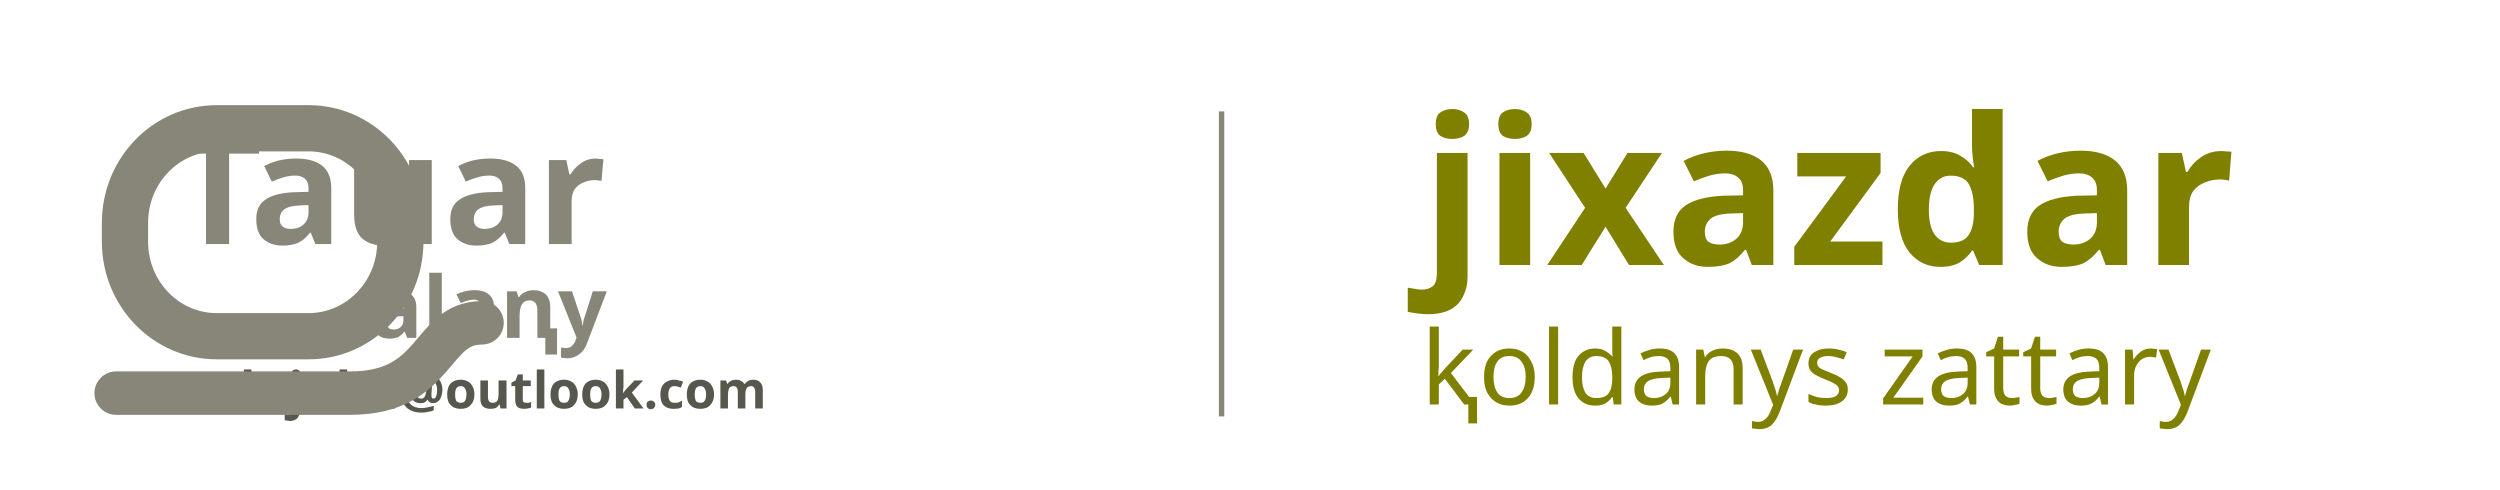
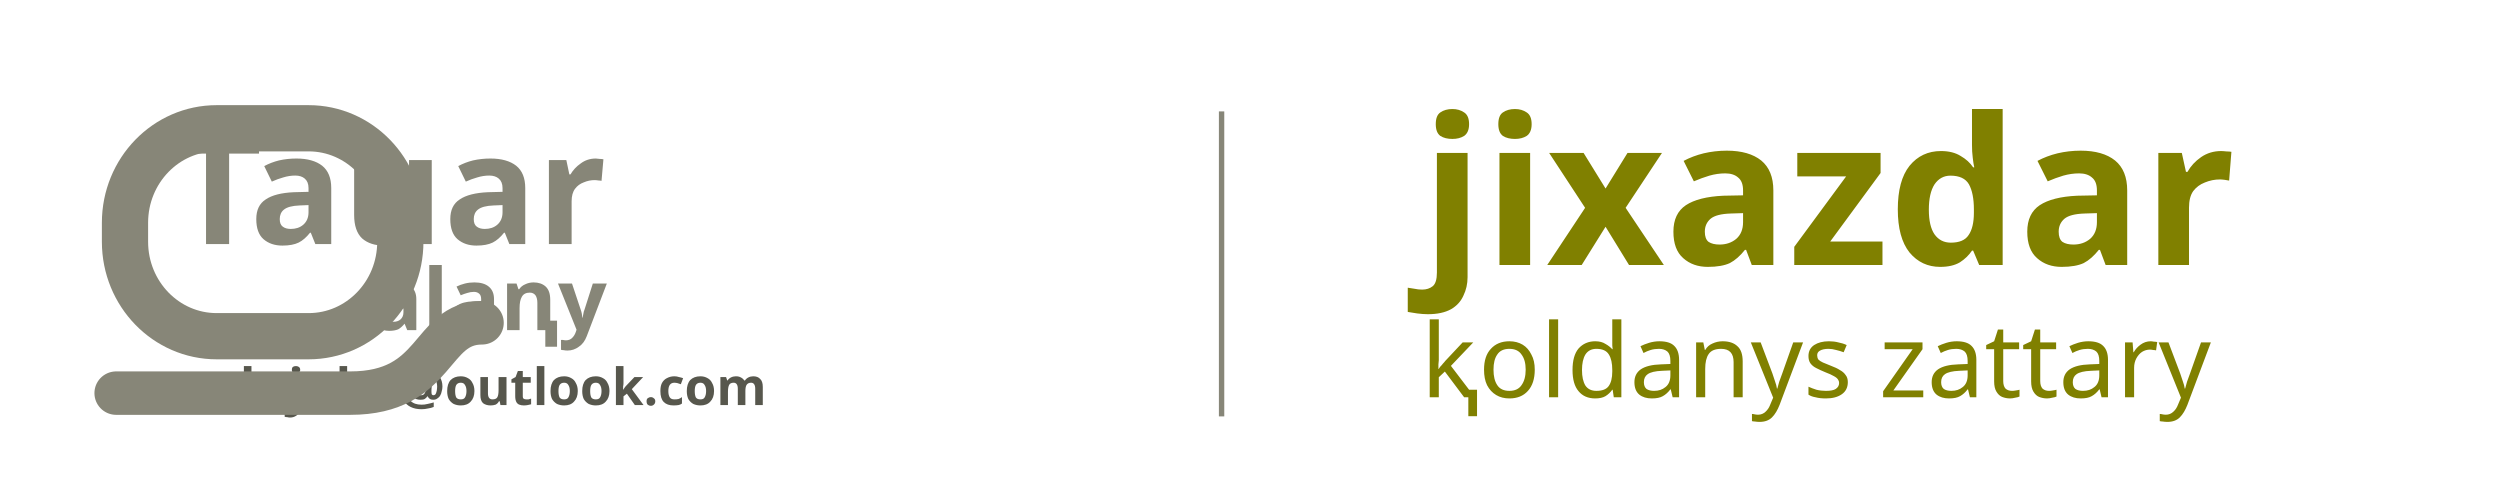
<svg xmlns="http://www.w3.org/2000/svg" width="390" height="76.358" viewBox="0 0 103.188 20.203" version="1.1" id="svg4436">
  <defs id="defs4433">
    <style type="text/css" id="style4624">
    .str0 {stroke:#6B470F;stroke-width:341.67;stroke-miterlimit:22.926}
    .fil0 {fill:none}
    .fil1 {fill:#6B470F}
   </style>
  </defs>
  <g id="layer1">
    <rect style="display:inline;fill:none;fill-opacity:1;stroke:none;stroke-width:1.487;stroke-miterlimit:4;stroke-dasharray:none;stroke-opacity:1" id="rect154481" width="121.444" height="20.203" x="0.234" y="0.234" />
    <text xml:space="preserve" style="font-style:normal;font-variant:normal;font-weight:normal;font-stretch:normal;font-size:12.7px;line-height:0;font-family:sans-serif;-inkscape-font-specification:sans-serif;display:inline;fill:#878678;fill-opacity:1;stroke:none;stroke-width:1.058;stroke-miterlimit:4;stroke-dasharray:none" x="48.151" y="10.073" id="text2286">
-       <tspan style="font-style:normal;font-variant:normal;font-weight:bold;font-stretch:normal;font-size:6.35px;line-height:0.7;font-family:sans-serif;-inkscape-font-specification:'sans-serif Bold';text-align:end;text-anchor:end;fill:#878678;fill-opacity:1;stroke-width:1.058;stroke-miterlimit:4;stroke-dasharray:none" id="tspan4470" x="48.151" y="10.073">Tauar</tspan>
-       <tspan style="font-style:normal;font-variant:normal;font-weight:bold;font-stretch:normal;font-size:3.528px;line-height:0.3;font-family:sans-serif;-inkscape-font-specification:'sans-serif Bold';text-align:end;text-anchor:end;fill:#878678;fill-opacity:1;stroke-width:1.058;stroke-miterlimit:4;stroke-dasharray:none" id="tspan6816" x="48.151" y="13.945">alaꞑy</tspan>
-       <tspan x="48.151" y="16.857" style="font-style:normal;font-variant:normal;font-weight:bold;font-stretch:normal;font-size:2.117px;line-height:0.3;font-family:sans-serif;-inkscape-font-specification:'sans-serif Bold';text-align:end;text-anchor:end;opacity:0.216;fill:#57574d;fill-opacity:1;stroke-width:1.058;stroke-miterlimit:4;stroke-dasharray:none" id="tspan2257">sk-joba@outlook.com</tspan>
+       <tspan style="font-style:normal;font-variant:normal;font-weight:bold;font-stretch:normal;font-size:6.35px;line-height:0.6;font-family:sans-serif;-inkscape-font-specification:'sans-serif Bold';text-align:end;text-anchor:end;fill:#878678;fill-opacity:1;stroke-width:1.058;stroke-miterlimit:4;stroke-dasharray:none" id="tspan7152" x="48.151" y="10.073">Tauar</tspan>
+       <tspan style="font-style:normal;font-variant:normal;font-weight:bold;font-stretch:normal;font-size:3.528px;line-height:0.4;font-family:sans-serif;-inkscape-font-specification:'sans-serif Bold';text-align:end;text-anchor:end;fill:#878678;fill-opacity:1;stroke-width:1.058;stroke-miterlimit:4;stroke-dasharray:none" id="tspan9024" x="48.151" y="13.628">alaꞑy</tspan>
+       <tspan x="48.151" y="16.716" style="font-style:normal;font-variant:normal;font-weight:bold;font-stretch:normal;font-size:2.117px;line-height:0.6;font-family:sans-serif;-inkscape-font-specification:'sans-serif Bold';text-align:end;text-anchor:end;opacity:0.216;fill:#57574d;fill-opacity:1;stroke-width:1.058;stroke-miterlimit:4;stroke-dasharray:none" id="tspan2257">sk-joba@outlook.com</tspan>
    </text>
    <g id="Layer1063-5" transform="matrix(0.2645833,0,0,0.2645833,29.53372,-60.20745)">
      <path d="m 95.111,341.114 v 9.6 h 9.6 v -9.6 z" style="fill:#6b470f;fill-rule:evenodd;stroke:#ffcb00;stroke-width:0.567;stroke-linecap:butt;stroke-linejoin:miter;stroke-dasharray:none" id="path1115-0" />
      <path d="m 95.111,328.514 v 9.6 h 9.6 v -9.6 z" style="fill:#c6b93a;fill-rule:evenodd;stroke:#ffec00;stroke-width:0.567;stroke-linecap:butt;stroke-linejoin:miter;stroke-dasharray:none" id="path1117-8" />
      <path d="m 95.111,365.998 v 9.6 h 9.6 v -9.6 z" style="fill:#b1ad81;fill-rule:evenodd;stroke:#ffcb00;stroke-width:0.567;stroke-linecap:butt;stroke-linejoin:miter;stroke-dasharray:none" id="path1119-0" />
      <path d="m 95.111,353.665 v 9.6 h 9.6 v -9.6 z" style="fill:#878678;fill-rule:evenodd;stroke:#ffcb00;stroke-width:0.567;stroke-linecap:butt;stroke-linejoin:miter;stroke-dasharray:none" id="path1121-4" />
      <path d="m 95.007,316.666 v 9.6 h 9.6 v -9.6 z" style="fill:#57574d;fill-rule:evenodd;stroke:#ffcb00;stroke-width:0.567;stroke-linecap:butt;stroke-linejoin:miter;stroke-dasharray:none" id="path1123-1" />
    </g>
    <text xml:space="preserve" style="font-style:normal;font-variant:normal;font-weight:normal;font-stretch:normal;font-size:12.7px;line-height:0;font-family:sans-serif;-inkscape-font-specification:sans-serif;display:inline;fill:#878678;fill-opacity:1;stroke:none;stroke-width:1.058;stroke-miterlimit:4;stroke-dasharray:none" x="58.653" y="10.939" id="text2286-8">
-       <tspan style="font-style:normal;font-variant:normal;font-weight:bold;font-stretch:normal;font-size:8.467px;line-height:1.1;font-family:sans-serif;-inkscape-font-specification:'sans-serif Bold';fill:#808000;fill-opacity:1;stroke-width:1.058;stroke-miterlimit:4;stroke-dasharray:none" id="tspan58535" x="58.653" y="10.939">jixazdar</tspan>
-       <tspan x="58.653" y="16.696" style="font-style:normal;font-variant:normal;font-weight:normal;font-stretch:normal;font-size:4.233px;line-height:0.3;font-family:sans-serif;-inkscape-font-specification:sans-serif;fill:#808000;fill-opacity:1;stroke-width:1.058;stroke-miterlimit:4;stroke-dasharray:none" id="tspan73232-0">ⱪoldanys zattary</tspan>
+       <tspan style="font-style:normal;font-variant:normal;font-weight:bold;font-stretch:normal;font-size:8.467px;line-height:1;font-family:sans-serif;-inkscape-font-specification:'sans-serif Bold';fill:#808000;fill-opacity:1;stroke-width:1.058;stroke-miterlimit:4;stroke-dasharray:none" id="tspan16016" x="58.653" y="10.939">jixazdar</tspan>
+       <tspan x="58.653" y="16.401" style="font-style:normal;font-variant:normal;font-weight:normal;font-stretch:normal;font-size:4.233px;line-height:1.1;font-family:sans-serif;-inkscape-font-specification:sans-serif;fill:#808000;fill-opacity:1;stroke-width:1.058;stroke-miterlimit:4;stroke-dasharray:none" id="tspan73232-0">ⱪoldanys zattary</tspan>
    </text>
    <path style="fill:none;stroke:#878678;stroke-width:0.222px;stroke-linecap:butt;stroke-linejoin:miter;stroke-opacity:1" d="m 50.421,4.597 c 0,12.459 0,12.589 0,12.589" id="path111900" />
    <g id="g856" transform="translate(0,0.5291667)">
      <path style="display:inline;opacity:1;fill:none;stroke:#878678;stroke-width:1.793;stroke-linecap:round;stroke-linejoin:miter;stroke-miterlimit:4;stroke-dasharray:none;stroke-opacity:1" d="m 4.794,15.697 h 9.662 c 3.634,0 3.269,-2.902 5.44,-2.902" id="path5828-3-04" />
      <rect style="display:inline;fill:none;fill-rule:evenodd;stroke:#878678;stroke-width:1.908;stroke-linecap:round;stroke-miterlimit:4;stroke-dasharray:none;stroke-opacity:1" id="rect15340" width="11.365" height="8.583" x="5.159" y="4.765" ry="3.899" rx="3.785" />
    </g>
  </g>
</svg>
